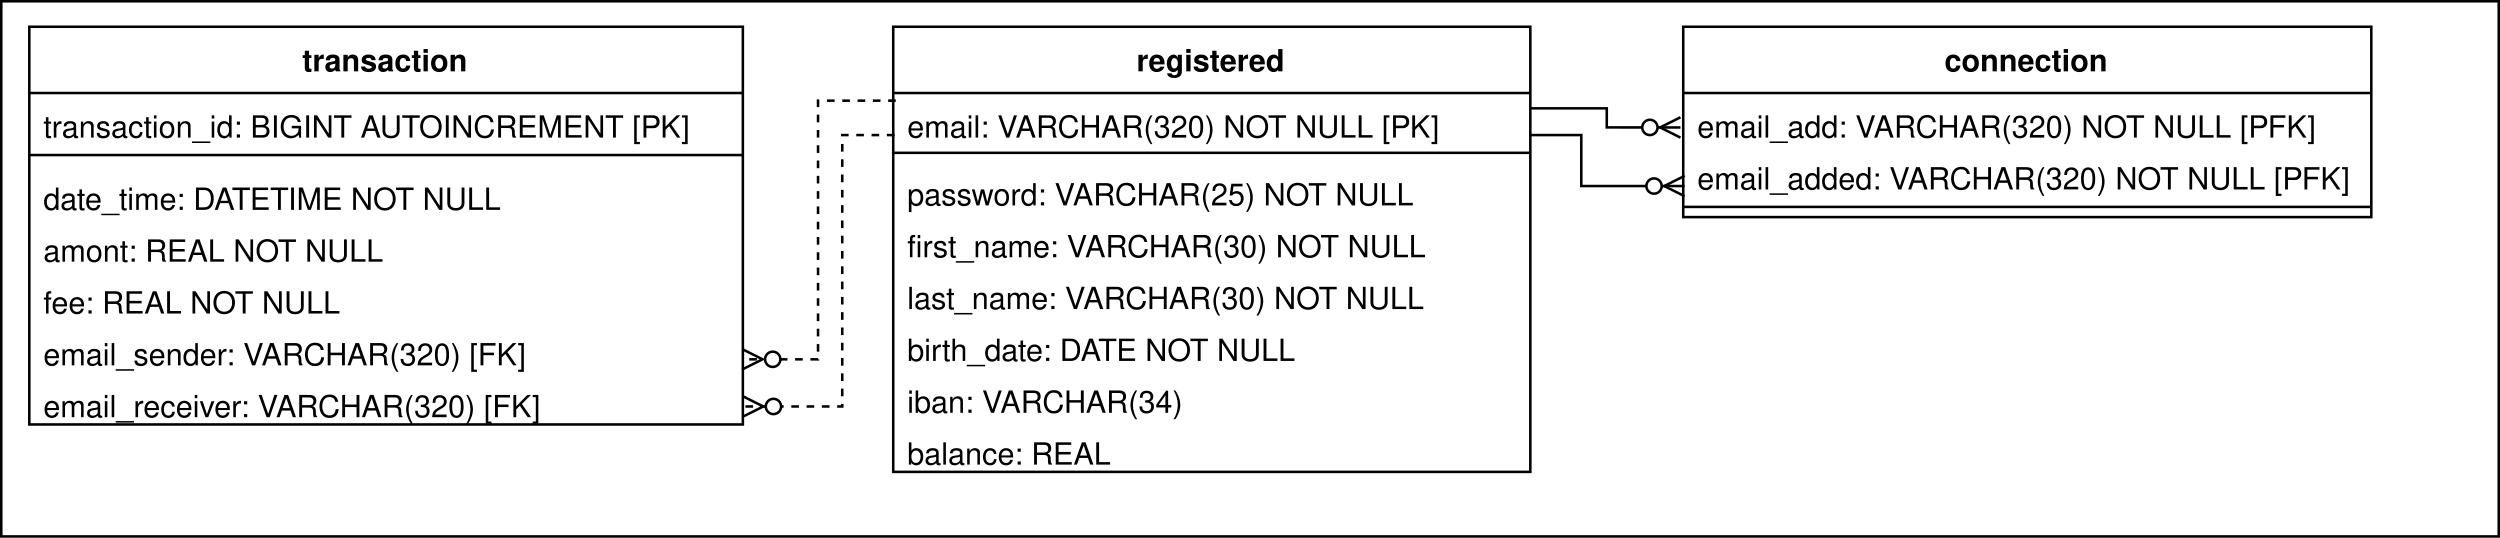
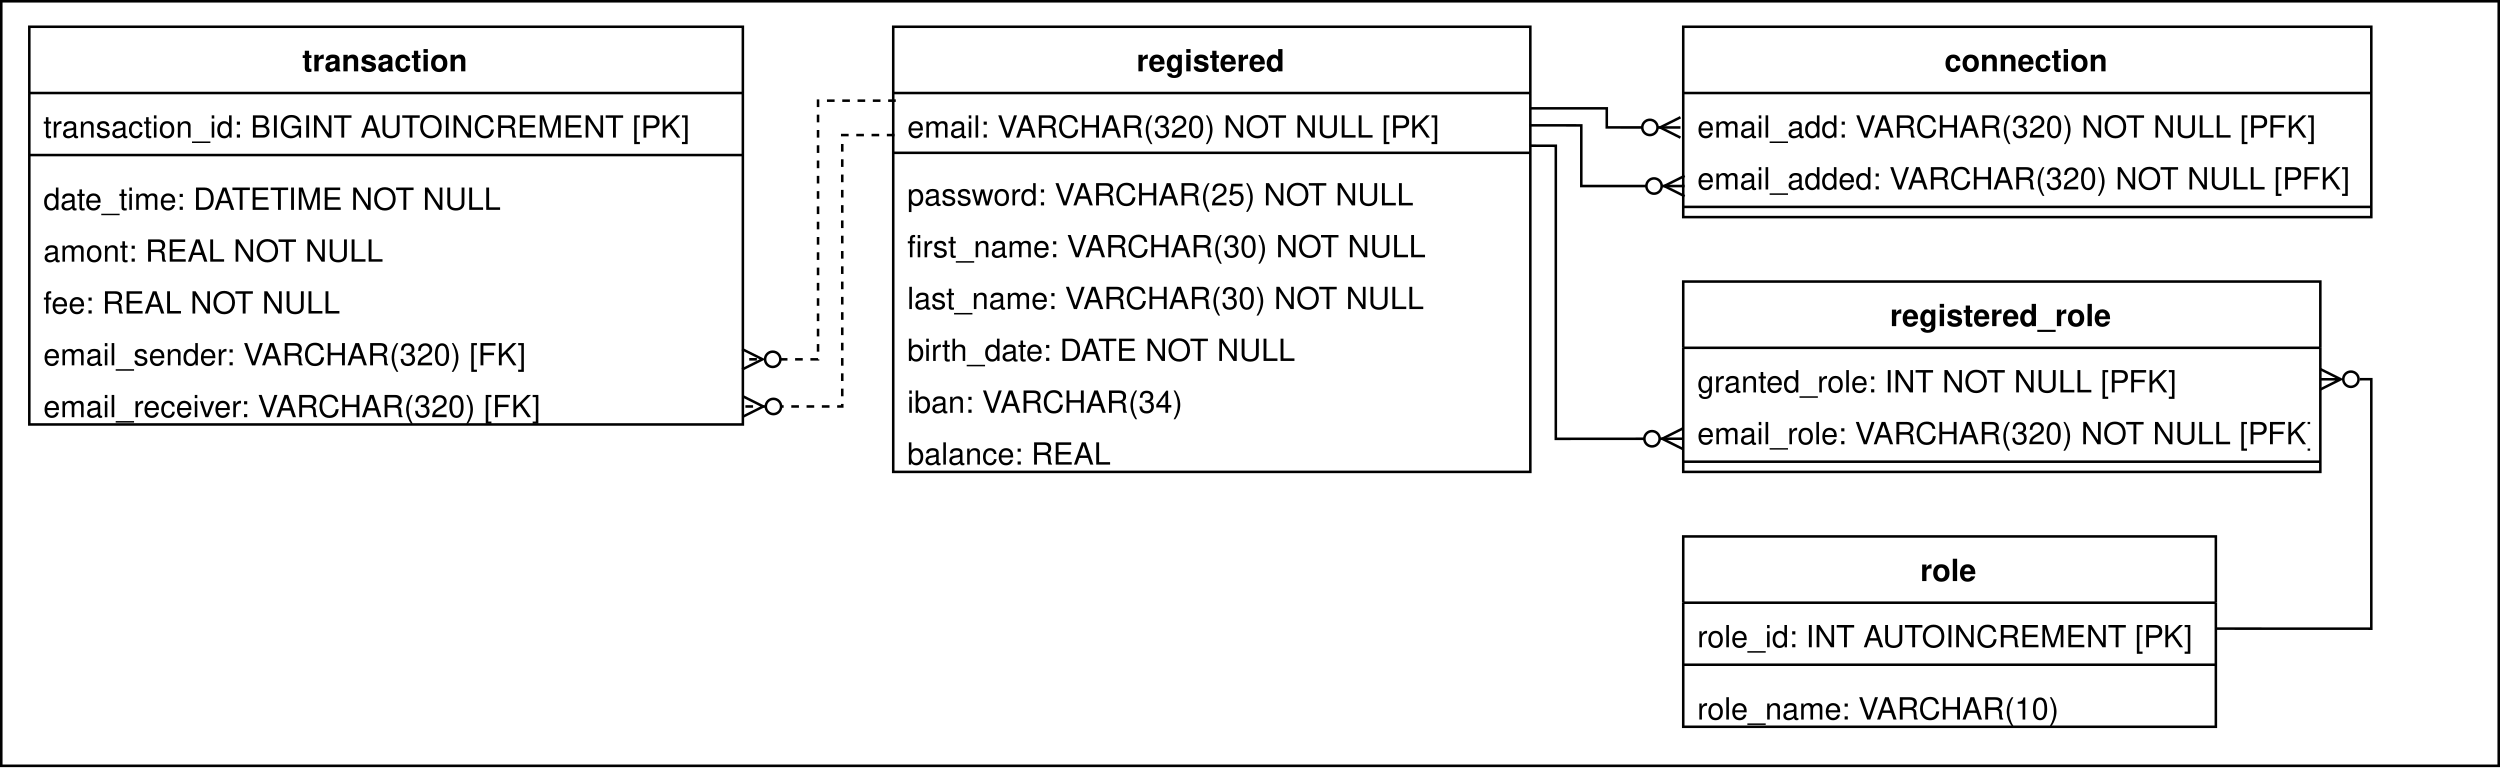
- <svg xmlns="http://www.w3.org/2000/svg" version="1.1" width="981px" height="211px" viewBox="-0.5 -0.5 981 211" content="&lt;mxfile host=&quot;Electron&quot; modified=&quot;2022-10-31T19:34:22.736Z&quot; agent=&quot;5.0 (Windows NT 10.0; Win64; x64) AppleWebKit/537.36 (KHTML, like Gecko) draw.io/20.3.0 Chrome/104.0.511.114 Electron/20.1.3 Safari/537.36&quot; etag=&quot;kEcNQLqYIQNEuWlRHJJG&quot; version=&quot;20.3.0&quot; type=&quot;device&quot; pages=&quot;3&quot;&gt;&lt;diagram id=&quot;xxMG99taoB5J-sArsZjC&quot; name=&quot;User stories&quot;&gt;7Vtbc9soGP01ntl9SEZCSLYe46RpZ3a7vaSddPcNS1hmg0CLcB331xd0RRenru3IdrZOZgwfF8HhfBdAHjnX8eNrgZLFWx5iOgJW+DhybkYA2PYEqC8tWeeSiQNzQSRIWFSqBXfkGy6EViFdkhCnjYqScypJ0hQGnDEcyIYMCcFXzWpzTptPTVCEO4K7ANGu9J6EclHMAoxr+RtMokX5ZNvz85IYlZWLmaQLFPKVIXJejZxrwbnMU/HjNaYavBKXvN3thtJqYAIzuU2D2/jN+tMfdy58NXkH5H3y8XN4f1H08hXRZTHhEfCo6m86U4lIJ9Q3ihOVyMQJWsfr2TJU61nKy1o0/741WmbzlusSTAVBopPLmN4KFKvkdLUgEt8lKNDyleKQki1kTFXO1sUF5raanCookXZ0bk4oveaUi6xzZ+7qPyVPpeAP2Cjxso9uwZk05PmnGqgJZYkLFhI/GqIC2teYx1gKhYFVlvrFMpc8d/PsqiYNdIsqC4Mw3rioiAqiRlXX9VqqRLGcP7G0oLO0AkcklVh01kX1pvRpi+U4AFAANoGyS/0wkLJhD1Jj65mAcjpAoTCsTQrh7KQAq0zj0QCDHcCUVThdwBzr2IC5HcBixLTjOV3M/GNj5nUwC3HCUyK1Fxc8Vl8zxB5OCjU4OTZq443+PE0QayDl/bfUocc0yB3ilSoU0ew3NTL1r55uGanfR5n/zQIoJi/mKCZ0nbepwoCiuwWmX7EkAWoXNLtIs0hPd2CD5LFVlo9RFzIuYkSbxasCSF0O81FmhRRL5dwu1EQDwqLe9mpd5QWiJGJ5caDWXvtDs5iwMGOELreMoWWFUiCWzlWnZfcMVxVWXITNp5vNZyh4iARfsvCihbiiTYU0gH6ddg3cQ5ImFBWYE0aJ8eA55UiaA/IqyPNAbEXkIhRolQXPleJUAVtOjQ0x2zH1yR0fW5/8jj5RHmUrcFSgoH9q5tru7iSWaU+oaWwBrgKp1WCqp63sBf0TzTB9r0289obOzYxLqex8XeEqV9wbyQ+PqNcGFFx2I3inL4B/NkS7UQPDWoXPGVcbHBvVblzR1WQWXumjA5XL7GkDE/xI5BeVti7dIvd3I3ejJ26VmbWReY8FUZPAopBtRDflSxHgLaghkYiw/PEeEIeNQ47uYglMkSRfm2cefdgXTd9zwmS9yJPWIrvwsrWrzadUNDMPKVo9dXaH3a7ySXe6ythQTWmP3WB3O/iTBGFqAF/KddcZgyA6WzMky5kUyYkFXa9JLQiHJJe9JbmcYcjVtszQOgy1gGsNS6y9Lc/+xJr450AseBSr5bR9zq7EcpzBbVY3TN3VqXVszxicIkXcYShiO82lhfaBOALB0ByB4PjmpzI3J80tbyButSnhHIhbrj04t7pbleFjpia13MkpUmt8JGq1Q51dqeVZz0gtPEHES8nHh/Thn9Vfy+k779+g/4LSuI9s5ggL6DLEnavJRq5FTIOG7Q1xtVOmegs9rU7wyjvEgsgGtXmCWS65JXqiGbFClC5wWDwjv50s75IPQX67yfwneb87x7fdcvpbUtw8qSojrz1p7zgbTsV+lvYbj9cGIn2fq35ppN+BvLWiXDrWuKksFnR+pC46dzibD3/pw2D60Hck89L0oea222D2STkB5wxI39rWA7jjUaTbPopsnw88M+m7b1m8PNLv5wSAB5tOwAf+sE7AOz996Nkdbq0RoLWtGFgj+naZL00jDDfQ8AP2LsQe1jmMz08Zevazu7qH4bfGffcJL00d9nMQY8drOYjxTnq0USfOiuv+rkwfw1ZH2zJdLX32YmhZLdEV0j11Aabsw4dP0Rx/lrco+ua9nbydPvEe+6/33kb/2/feAs7mJFoK3SQRfE7oObz15pUGYIiXuXq1qe/86SDH+T880nwqium5vz76BdJTxui5T/nLX46Ugf3O90cAXPp+k4ITcGmBA0UzKlv/yimvXv9WzHn1HQ==&lt;/diagram&gt;&lt;diagram id=&quot;re6haFcvQXEnMgCoF_5F&quot; name=&quot;Model classes&quot;&gt;7Zxrc9o6E4B/TWbadwaPdbX9MRCSNk3bnKS59UtHYAFODCa2CZBffyRbBl8EoQkkzHnNl8RrWbK1z+5KK9kHqDWcnYRsPPgeuNw/gKY7O0BHBxACYEPxR0rmqcRGOBX0Q89VhZaCS++ZK6GppBPP5VGhYBwEfuyNi8JuMBrxblyQsTAMpsVivcAvtjpmfV4RXHaZX5XeeG48UE8BraX8C/f6g6xlQJ30zJBlhdWTRAPmBtOcCLUPUCsMgjj9bzhrcV92XtYv6XXHK84ubizko3iTC/wr564FWsdWPDevzTm77befG6qWJ+ZP1AOrm43nWQ+I+x7Lf2XX8fAANXvBKL5U54E4jsas6436v4KxFJhCErNO1lnAVIJFL0EnFZwHkRd7wUiIfN4TZ5qDeOirOnue77cCPwiTe0C9HqfdrmwrDoMHnjvjWk4naSIMYqaqk4fV3skelYcxn+VEqrdOeDDkcTgXRdTZTHHzIpHTJQaWo2SDHAI4u44p9PqLmpfaEf8oBemVdXfoRfzxxp7d3JFZ24I3111Xqyzqy57rFFRGHycSqmY37aZDcTLsdz4Rcb1o2Fz+/Zx0VFZc/NeXf8dsPpx3Jq4w2az6MDuXScT9d5ayEjGif0vqZL7Xl5rpCm0kDEkteMLKDtWJoee68vJmyCPvmXWSqqQex4E3ipOOJM0DciTrmsSCnOcFfSuJWMVQP2SuJ24kOzcKRrLlvs+i6D3pkaZRoQdtAZ4Tdz6ZNQ9vrccfaPbN/n1GB90PsXTz7y3dJdx2sU6vNuwgSrejHFxUDnIMG1WtG+v0Y5kGsHakI7jSwEXPj7Q2LlXUSM1B2jmA45nWqIdpZF5Yb1rhegMuqkCZSV5fSpTXpiQmNU6INQSttPuKh9iClkFJyxuaIN6CCYb3vR8XVycODgfnDQrd+TGZaU1QPKd5wfteJJ6au1WTnHpDn6UdX+rKF31qLM202R14vnvG5sFEPl4Us+5DdtQcBKH3LKplmfrE6XChP1oocSmvVO4xcdL8PNMNKIm+s1mh4BmLYiUQIcln48jrLB5jyMK+N2oGcRwMVaGNXYKZ/LbkEkoO26nSAm2dQwDAsACCBNrANhFBO4Kn6hsa4pAPmeenpn8Zh8I3v9WWM6qUo9YzpeLAWVLmCC8lF6pfpCgQ1/b8ZMQ7EFbOR9kgbWV0b4rubZkGkXFejFBIEyyPk9A/DkIRtUfiWZiXKJoLsqY8irUIrLXBl7lQHAgz2IgDaBoII4oc6ABMCbLgjkBAWhDGYvAyDUK3ZmGHLGBa0vGeoYG1aPS8MIp/sCGv2dghG5Qa1LagZRMbOsi08J6xQbRsiDlPjcau0bAtw0SmAyzbwsihAO4ZGlSLRscL48ERixUb9+yJGdGjbySiGpHtIgJMy0AWJsQClNgUYGfPGLG0jHgdMYusXccOuYCWmF3YwKGYWAhSm+wZF7bedzAxae0qz+EGE9nnNRpbRgPbhkmBjYiFbcuBcN/CilNBo8KA7yW6TRlYJBJfBcAik1RIUjZAhQpUpQJpCPBZh/u5zGWYltUkpD9E+dQ2sEmwRUxsQmIRezPlUwMSh9gAQRMT016sxr1F+e3w4dr6Z3p1e3uITi++WSetrzcav1DOdX0qBo7W3x3KaTlKUtDpmXRUUij2uXY526bOwgalxCQUUdMybbxhbgQRA20hL6YFTedlJGj8ccL86NPnlIhOEPhcZrxrIrabHTMdw3FyRHxgSkSLRzVbluLBXLeVbhkQ7l25oqVvUtQ8BV41JV8j80ZkkNA9sqlDKBEeBdkfmCnRIlPNoqXIhHwoVFBT8zHUENOgNkQIOykEewZNNYey8DOXfORy91fIRhHLg5OT1OTskBwLGGKI7FhYjEOAGPbuW4iqplYW6FzwLveeang+Dh4HGIg6FCACKaGOs29p/WyPQ4WeHCAVKupdBe+1q4C+vKmAaPABBBsIAgwskzoQI/B2eob39+eXV8+/Ow/tx3P/qBM7jesVWd14ic5XtaDsB3Vy90XnYm5Mx5q9BToc3s+bQC0QLov5Ly9bJVysBEmRsO3huCZj22RssNPgY0HR70Jhw0B2RJ313x0ZG+wzeC8yfp2emw/zqD/6cvpzFp00Lr78AzSbHJM9KLxeDNopFhvsMfhYh1Hdf1KBoF4Neq32N9k+oFP/LpaDSKs3QITOvOn5tNs9Bb//XKGVW581E9vloKKVRpRJMaTUyzrbxwcggyIMkI1tigD8yOEG/R42D9Fz74/57Y5dN8++3wTDlfiI4QaPxVzwU50D2SUeCBmOlftV35V5Nzzg/f2J2R6fmTB0xlf+3c/b6FiDR8RHK0HIva7yt0y8/P7adODF/FKwINuchmyc6HwiM8AHW3u3DJXeVbCqu4KoNqvw9v4/BA02/N76jY+ff/45Yr+/oPtA0//Z67j/WRVYZimzg4zNlLCNt0PDH5MxnYRfQTtqTL5dOafN65+bvOAnjOJQvhO97NWcIopdtGEeUNR47Mn7XI6Smqz70E8qK2lwdaJNtBHOb9V9JAd3skbDhCgTHGXJv/Ronj8656EYNCS3mQrdPs9ymsJfDoJ+MGJ+eylt8pkX3yZNOI6jjtMmgYnV8bJFeTDPHZTbW4lTFEzCLl/ni9NyMQv7fIO8tXywtXCG3Gex98QLd6EjTV16LqNPLltJTAMrtcgfKCAOABSjBCf3K9afPq2qcgmzthVnZSsOFjqx07ktoTYttpH2VKUNQTWb54qpqLryQa1SXhao+dKqWy6Xd0jJXNMbWBrvQievt+dqKu5/FYMuvy2teeV67TBmvcHm34he8dK0ZsyxxjepqKBu+GDhCzd3u1lNrwVd6a+BS6Ew6PUiHpeUuhU1VhNltRq3pka4Ay1qF0r2PrguQmhDhE0TluIowC/E0RdicyXCroyfJoLvGT/N/QqgqPTK+eL98r+NkdgpVoTL34VYEQi3xfvHB58qFOsMc49cUklRu/NJuq2NL3wtQk6/Gko5ybKu1E/lWxGmYYBNPxWxAQRZrrRMQUetzu8ZCH/LwZsW4HV7DfcqrmwwadNGHPq6mVsurtjFeRmqw0puuvLasPJSRTsOK9VFoD0NK3jPwkrpgt0FFd0+1v/foLI1DLZDwU4weIjbp49x5/n28KnlnZ+0260O1cx3wnQrakVX/5mMbjmpDjSfbNtVVl276FUdgyfKTvZSyLsSN1VYAStrJvuc2yiIuQzPnbTHzjqZonTdmtej2rFJVrraXXy0C5ZmPgjL7ytVNAGgRhV0C7l1rSp0Q+0Xh2kuiwYJoGDdmC0b8oDCcAfRHU2j163O54c764h8cbiT05NuXTCTvXVUVCIFvnqyXfocICDbGhWJw+UHXtPiy8/kova/&lt;/diagram&gt;&lt;diagram id=&quot;tizZ1RLNNSfinGFamN3x&quot; name=&quot;MLD&quot;&gt;7ZttU+I6FIB/DTN3P9hp3trmIyAqu+B6UXfv7hcmQizR0nDbIMKvvyltgb6IrKJwZ+o4Y3OapMk5z8nLSayh5vj5PGCTUVcOuVeD5vC5hk5rEALgQP0nksxjiYNwLHADMUwyrQXXYsEToZlIp2LIw0xGJaWnxCQrHEjf5wOVkbEgkLNstnvpZb86YS4vCK4HzCtKf4qhGiW9gPZafsGFO0q/DCwavxmzNHPSk3DEhnK2IUKtGmoGUqr4afzc5F6kvFQvcbmzF96uGhZwX+1SQD79Ovndmn1TM4jPwLjTu/N+niTWeWLeNOlw0lg1TzUQyKk/5FElZg01ZiOh+PWEDaK3M21zLRupsadTQD8WG5W084kHij9viJJGnnM55iqY6yyztX6pkyhttKHbFRMssam7Krvutn5Iel6uBX77dPkATNSqny0e6e0d75x/PwEFLaiA+SEbKCH9gkLCmRh7zNepxr301XXyJuo+84Tr6+eB7j4PtCDqttA01ZMXSkYKG4yEN+ywuZxGXQsVGzymqcZIBmKhq2WpSvXrQCWOAa1MjuuoZGKYgIc6z1WqeZATddlzJmOHhSoRDKTnsUko7lbdGLPAFX5DKiXHSab3GHY1GMQl5lkP3zA7LDM7IJZhWsBBxMaOTWGK6HsoGHuP7tf218FTfcrcQTB9ZM3Rdgr6UdG6ft1on7cvb/RD/fbme/uy2Wt1W8t0jTSuvtXIaYEXrR61tGMgH3lTelKDcerLGCDheTlRypDH79WLBIXaA4XvdpZ5TvFa0ksUF4mkLnvvLceckRgOuR9ZXyqmWGzqyK4TKXy11CRp6F+t/6ZpkGU3mjoN1mn9G2UPVFP6ui9MLEHgmqMZj1gqQWSrs73OTQKKhn4nUKBpIIwsRCEF2CLI3gMopT1Arw+anljaMrZ5OnGANxl8rE3n8bWFbyIATk9AgQJUpACVWNxjd9y7kqFYDm7oNIjz5kg4lLGxlTPibrZ33m/qC9potLrXtwtyPpssLs1gPgtLxoQhU7yvxJjHw8Fp/aZ10+629OPl92gYuLztdGpNWKubBSiqgeB9bBD8JjY+Ylxo9lwfi+m/7f7JXau7mHR/PdyUwMLGMlJBBEqvVe9kIXkBj8rsObPb2LAcG9oOcSBFpo0PZ3b6E/fJgoj22bMzMOttH7pOidnvOa+M/j6jU2KYyKTAdmyMqAXg4Yx+Mfm7zu2F1fHx9Hzc6v7o/y7bMvAxE14/5HqzFMTW/1HvNS/qvb8QNL/EC8SzaoH4AawAQAxkY0JsYBHHApgeGSzFXXYMS8AHXDxVuHwyLogYNnAAtTCxEbQccmT7C1rAJYluVdGI2t6iEZaVmHhLOMIuoeCF1ch7ILDDS3z70OmLBwq6/aGquxNQssmMxww2HJYOF5trjGUsoho8dhg86M7YbAlGlGHyEYNFKSf4ZU54RcoBSdkhkvFZ4JTPm8UlbIGBKoz1RuNb1qt71jLj7yGMheE35PYe5pf/Bhdffwzc74PfoGS3EnBXhHpVoMeIakWxnxUFIqZhbvygV9cXpOy4I1pgWMQkFrJM23Sw9UFMvLAp2W3KqGaMDCtbne5da4syRD5iiijtQXEjUs0Q+zL2DsuDMttbBiSUOEA7Jiams7pOsXfbF/cfExaGMxnkFpWQfImPO14PclYDwxtZIdCwTKT93gKAAuvoxoniHuReBKHq+yw9JlvNJ4XppEJlr6jY0KDYcgilJkIOsEoWngdFhRRQ8VhFyiFIociA1MSUAoodvOP082mcWAVO7kSgRv3o+H198l4R8pGEAIAMC2GAHOxYCMBd1yifBoldgETcMT83juAvFRj7BgMhg9obP+jIwHCKowfzmD/IHMtXUOwXiuh6DgQY2KZFIUbgcEyok+ni2f85YY1G6LevXDgf13e5tbcMd8WRKABrmYvN3B/Wo+vkOtnqLXggb2SX+fP4zZnw0nzZ29JZmGoQxZGhZSndp3+08CQKGuFU8isqaFjWSnCahrXi1HwzdcUDoXUTBeJi4bNQ/6Tt1c9xZZCSJL2uK0rMNxKFmoYuT+N+GqWRdKXPvNZa+nK8LJTTYMC3gJWoXbHA5emZ2pYDsKgpW/HbAAyYZQG1VBhwjynxxDPNLcMs+cZV5HPr8J6FsgeG6b3+tIa440mhNavFekiuHttwcjG+WDeFqpbYr3r+dk8obteOwhMiR4BZR7Dpq46QMG8alDoZ7h0A/pz7Urc6AmfAx+YMMAcx3Y8zoJxTveAJGkA238iWTI87N5eg7a3KZbcz2fVD/P29OmVxY3xQp1y5VTI5rdwK6K3in7rVkIWj5UdB1t8ppTl/x+hNE9/neui2C4FH46HalpnTKJglevmSmKZjEkAgtd/mvpDmLtHs6L/7cppilOCQTlOOOcgirpe4O09pyXz4v5/Stl2KPB6HyU1F+I3rO0ip4Tj5JZ5JbIQtvUmyHWDC3KHNnmY5hP5olstnB4S+Z5rTyfU/s8bZ1/8SjFr/AQ==&lt;/diagram&gt;&lt;/mxfile&gt;" style="background-color: rgb(255, 255, 255);">
+ <svg xmlns="http://www.w3.org/2000/svg" version="1.1" width="981px" height="301px" viewBox="-0.5 -0.5 981 301" content="&lt;mxfile host=&quot;Electron&quot; modified=&quot;2022-11-22T22:47:42.737Z&quot; agent=&quot;5.0 (Windows NT 10.0; Win64; x64) AppleWebKit/537.36 (KHTML, like Gecko) draw.io/20.3.0 Chrome/104.0.511.114 Electron/20.1.3 Safari/537.36&quot; etag=&quot;SiiQJsFy__PDgCAouqLd&quot; version=&quot;20.3.0&quot; type=&quot;device&quot; pages=&quot;3&quot;&gt;&lt;diagram id=&quot;xxMG99taoB5J-sArsZjC&quot; name=&quot;User stories&quot;&gt;7Vtbc9soGP01ntl9SEZCF1uPcdK0M7vdXtJOuvuGJSyzQaBFuI776wu6giSnru3IdrZOZgwfF8HhfBdAHjnXyeNrDtPFWxYhMgJW9DhybkYA2PYEyC8lWReSiWMXgpjjqKzUCO7wN1QKrVK6xBHKjIqCMSJwagpDRikKhSGDnLOVWW3OiPnUFMaoI7gLIelK73EkFuUswLiRv0E4XlRPtv2gKElgVbmcSbaAEVtpIufVyLnmjIkilTxeI6LAq3Ap2t1uKK0HxhEV2zS4Td6sP/1x57mvJu+AuE8/fo7uL8pevkKyLCc8Aj6R/U1nMhGrhPyGSSoTuTiF62Q9W0ZyPSt5VYsU37day3zeYl2BKSFIVXKZkFsOE5mcrhZYoLsUhkq+khySsoVIiMzZqrjE3JaTkwUV0o7KzTEh14wwnnfuzD31J+WZ4OwBaSV+/lEtGBWavPjUA9WhrHBBXKBHTVRC+xqxBAkuMbCq0qBc5ornXpFdNaRxvbLKQiOMPy4rwpKocd11s5YyUS7nTywt6CwtRzHOBOKddZG9SX3aYjkOABRwTaDsSj80pGy3B6mx9UxAOR2gYBQ1JgUzelKA1abxaIC5HcCkVThdwBzr2IB5HcASSJXjOV3MgmNj5ncwi1DKMiyUF+cskV8zSB9OCjV3cmzUxhv9eZZCaiDl/7dUocc0LBzilSzk8ew3OTL5L59uaanfR7n/zQMoKi7mMMFkXbSpw4CyuwUiX5HAIWwXmF1keaSnOrBB+tgqK8aoCinjCSRm8aoEUpW7xSjzQoKEdG4XcqIhpnFve7mu4gISHNOiOJRrr/yhXoxplDNClVva0PJCwSHN5rLTqnuK6gorxiPz6XrzGQwfYs6WNLpoIS5pUyMN3KBJexruEc5SAkvMMSVYe/CcMCj0Afk15EUgtsJiEXG4yoPnWnHqgK2gxoaY7Zj65I2PrU9BR58Ii/MVOCpQbnBq5tru7iSWWU+oqW0BrkKh1GCqpi3tBfkTzhB5r0y88obOzYwJIe18U+GqUNwbwQ6PqN8GFFx2I3inL4B/NkS7UQNFSoXPGVcbHBvVblzR1WQaXamjA5nL7amBCXrE4otMW5demfvbyN2oiVtVZq1l3iOO5SQQL2Ub0c3YkodoC2oIyGMkfrwHRJFxyNFdLI4IFPireebRh33Z9D3DVDSLPGktsudetna1xZTKZvohRaunzu6w21Ux6U5XORvqKe2xG+xuB3+SIFQO4Eu17iqjEURlG4bkOZ0iBbFczzep5bpDksveklzOMORqW2bXOgy1gGcNS6y9Lc/+xJoE50As9yhWy2n7nF2J5TiD26xumLqrU+vYnjE4RYp4w1DEdsylde0DccQFQ3PEBcc3P7W5OWlu+QNxq00J50Dc8uzBudXdqgwfM5nU8ianSK3xkajVDnV2pZZvPSO10ARiP8MfH7KHf1Z/Lafv/H/D/gtK7T7SzGEakmWEOleTRq5FTI2G7Q1xvVMmags9rU/wqjvEksgatVmKaCG5xWqiObEimC1QVD6juJ2s7pIPQX7bZP6TvN+d49tuOYMtKa6fVFWR1560d5wNp2I/S/uNx2sDkb7PVb800u9A3kZRLh1rbCqL5To/UheVO5zNd3/pw2D60Hck89L0oeG2ZzD7pJyAcwakb23rgbvjUaTXPopsnw88M+m7b1m8PNLv5wSA75pOIADBsE7APz996Nkdbq0RoLWtGFgj+naZL00jNDdg+AF7F2IP6xzG56cMPfvZXd3D8FvjvvuEl6YO+zmIseO3HMR4Jz3aqBNnxfVgV6aP3VZH2zJdLn3+YmhVLVUVsj11wc3ohw+f4jn6LG5h/M1/O3k7feI99l/vvY3+t++9hYzOcbzkqknK2RyTc3jrza8MwBAvc/VqU9/500GO8394pPlUFNNzf330C6SnjNFzn/JXvxypAvud748AuAwCk4ITcGmBA0UzMtv8yqmo3vxWzHn1HQ==&lt;/diagram&gt;&lt;diagram id=&quot;re6haFcvQXEnMgCoF_5F&quot; name=&quot;Model classes&quot;&gt;7V1tc6I6FP41ndm9MzIJIQE+Vmu72+3udtvt65edKFFpUVzAqv31N4GgvESlVatzr36pHDAJ53nOS04CPUKN/uQsoMPed99h3pEOnMkROjnSdQgtnf8RkmkisRBMBN3AdeRFc8G1+8qkEEjpyHVYmLsw8n0vcod5YdsfDFg7ysloEPjj/GUd38v3OqRdVhJct6lXlt65TtSTd6Gbc/kX5nZ7ac+Q2MmZPk0vlncS9qjjjzMi1DxCjcD3o+Rbf9JgnlBeqpfkd6cLzs4GFrBBVOUH3o390ICNUzOaglswpffd5mtNtvJCvZG8YTnYaJpqgI97KL4K1bHgCNU7/iC6luchPw6HtO0Our/9oRAALoloK1UWBFIw05JuJ4JLP3Qj1x9wkcc6/Ey9F/U92WbH9byG7/lBPAbU6TDSbou+osB/Zpkzjmm34i4CP6KyOXFY1k56qyyI2CQjkto6Y36fRcGUXyLPpsBN84wcz2lg2lLWy1DASC+kknrdWctzdPgXCZAarIdjN2R/76zJ3QOeNE397rbtKMEintBcKwcZ+TsSpKq3EzUd85NBt/UJ89/zjsH87+dYUenl/FtX/B3SaX/aGjncZNPmg/RcKuHjb81lBcZw/RbgpJ7bFci0ORoxhwQKLreyY3mi7zqO+Hk9YKH7SltxUwLHoe8OoliRuH6ET0Rbo4gz53XGvoWMWMShbkAdlw8kPTfwB6LnrkfD8CPZI0yjxB60AfKcOdPRpH58b/79gSbfrMcL0mvvxNLB2y3dwcxyDBWult5ChGwGHAPnwDEUpm2owDG3hY6+0LS5zgdK6xbg1BJDEBYO9eFEac79JCbP7DZpcLnp5pUvDSSLlBRlcRRcScxSNxTcWWjxJd+wAXxh3vhQReMzNgBv8NT5cXVzZhtB77JGdGd6iidK4+P3Ca5Y1w35XTOnbIxjt+/RRPEFVa70ppEw0Hq753rOBZ36I3F7YUTbz+lRvecH7itvlqbw8dPBDD+Su+Ja/FI6xtg9s8sUG1gQfaeT3IUXNIykgAcjjw5DtzW7jT4Nuu6g7keR35cXVXYGIP5syBkUXLVdZotuKdii20QzdWLZnEw2BsDcEnnKvqHGD1mful5i+tdRwL3yuracskq6aDWnZAS4iK85MeaSK6kXIfL5bztenOv2uJWzQZqeLYzrda7eBtCwiPA8N8F1OD+Og/7QD3i8HvB7oW4MNOPMGrMwUlJgqQ2u5oXkATeDajwAGjIQQbZuQ4NgZOpbIgJSEmHI05axHzgHLmyRCwYpYLxn1DCU1Oi4QRj9oH124MYWuUGIRixTNy1s6TYCprFn3MBKbvDZzoEa26aGZWoAARualmkgm0B9z6hBlNRouUHUO6GR5MaFzzGMDw/02Cw9IDA1ZBoYm5Bgi0DD3jN+mEp+uC0+gzy4jS3yQjc1E1rQJgY2EZ9i4D3jhaX2G5RPWNvSazj+SOj8QI0NU8OwNECghbBpWKat6/sWUuwSNUoc8NwY24QDs/LhuwgwqyLlSpM1WGIFKrMCKRjg0RbzMvXKILlWUYbeCfjE0gyADRMDA+jYxFY18ImmYxtbEOnAwMCykLE++M3g+db8Nb65vz9G51ffzLPG1zsl+KLOxf6OqBd++py4hpbve0wUIQ++YbP0MA2NEAwwQQSYwDJ2WMBQ0qNcwEjoQR2nkazfcqv7lJBkXhqVrHnx3XKV9ECZNSljYw0Ai9iYYM4fZKE9o0y5sJFQJmB9DsGBNbupjEKsIawjZNgJCfaMNOVp7czPXLOBw5zfAR2ENEucjOTAnC0yB2GNOxvbNPg3yLORfQtR5RnvjDpXrM3clwN5dkceTDQgymjc9xBMbHuH0+Jb6/Ll8fh1+A092HcmdIwz1164zCvIw1PeNEbxr5+PxOaIA1PUDKhKnsVMMYnGcxkd6xa0AMI7zGrUowcLmJLxJCVSHHYEfNSOALx6Q4CpoA/EhoZ0aEATEFs30p2u67Cn//R0eX3z+th6bv699E5akV27XVCVjebU+SoXgz3/UJxd6UhAZXYs2RegosPHeRNdSQiHRuy3m67wzVZxYtGBFBsmRYUNArvliHrzCO37QhGHgv32mFFhe8BHMeP3+SV4nobdwZfzn5PwrHb15RdUJK3x1hF2WMfZKi0qbA3YrcMobxspkeCwkPNe9Kus/Kvg38ZKDm50egiTiTu+HLfb5/Dxzw1aOJUtFz8KiUUjiSqjfFj5fHAgG6cQRBpBBkSWYREE9V2mHOR7UD9Gr50/4NsDva1ffL/z+wspxFMOFvGp4KdDrWyb9EBIs83MR1ED+Sh66E9PZ6A5vAB6YA9vvIef9+Gpgh4hGywkQuZJk7dyYvVDZ+OeG7FrzgXR5zigwxjzkVgpONrYA2Go8JiBWa5eEmVRYX39H8Ma7X9vPBqnrz//nNDHL+jJV+g/fYb2PwuBCQqFHaRVAyGFbq0s68doSEbBV9gMa6NvN/Z5/fZnlafyuFEciweZ51rNAJFXUcUyIG/x1BXjnGdKddp+7saNFRBcXGfjfQTTezmO+OBBtKgBHaWCk7T2lxxNs0eXLOD5QjzMROh0WVrS5P6y53f9AfWac2mdTdzoPu7Ctm15nHQJgSGP5z2Kg2nmoNjfQjqF/ihos2W+OLkuokGXVVjfEDe2lJwB82jkvrDcKFRMkz+9FNFnTmqCgWZIWMQH5igOoc6zBDvzybef3K1sck5mZS/2wl5sg2NiJfNbTCyS7yPRVKkPzmo6zVwmo+rCGzUJKN7a0iEXr5fLRXNzTQYwN94ZJu+353Il7p+SQRcfcVY8J700jVlusNnHmBc86azIOZb4JhkV5ICPZr6wuttNW3ov0SV+NaMQCv1OJ2RRAdSNwFgulh1g3BiM+hZQVK6T7H1wnYXQGg+bQC/EUWisiKMrYnMpwmbip5WLn0D/0PgJ9iuAosLT4rNHw98aIw0735BRfJnDgkC4Kb7vPviUSbHMMPfIJRWA2p5PUm2BXfGiBzH9qklw4lVdgU/pNQ9A02DVtzxUIEFaLy2yoCUX5/eMCG/lwVrr76o9qXsVVypM2pQRh7xv5ibjCszPySA6xJTMXOW9MWVVQ1uOKeVVoD2NKcaexZTCD7YXUVSbnf+/EWVjNNgMC7ZCg+eoef43ar3eH7803MuzZrPRIorJTpDsVy5h9Z8p5xYr6lDxkrVtldSVK17lBDwGO95MIUbFB5Vb/ioik76AbeBHTMTmVqKxi1YKlEqtWRzlbk280NVu9GVbKcetstqhrtA72UAVXal3VVK9MiFzaNiL2QiXZWezSXMuucHLU5s0yeJZUCHDQu/KsCrlRcuW8bNp0TLmrkyLMhBjBcKpbN3sqTCR1t89IzcKHgJvLXuqOQMjdNHUm36F0QRNTsfol8IhiM3/ZbtX7+yON0mvtWVb9cq+XeziXuBSFJxeHI+tAicsS0Pl55+h6r2NprW+41Hiq95UGXCM0y3YKbH+v3sbVqC+2G7esgFbCbtOtgS7+m1bAvb4jUoHvDeLN9Z3jLdqirVXBR91CUavnKYAMFtrkIkKXrX4sCRRKWQRKzOXZaGzWkFn8/UbtKKUv4drAko1lp8Vgpq2mxJO5Tl5BYdBluYKby7hrOUdyi9D2lAB5p99q758HIJrVl9mPMhvUyEb2EDAD+f/syG5fP6fL1DzXw==&lt;/diagram&gt;&lt;diagram id=&quot;tizZ1RLNNSfinGFamN3x&quot; name=&quot;MLD&quot;&gt;7Vxtc6I6FP41ztz9UIYkJJCPam1r13Z7+7Ld3S9OqinSIngBa/XX3yBB5UWlFqszi9PZJYcQk5znOTk5OVJDzeH7ucdGgyu3z+0aVPvvNXRagxAAA4r/Qsk0khgIRALTs/qy0lJwZ824FKpSOrb63E9UDFzXDqxRUthzHYf3goSMeZ47SVZ7du3kt46YyTOCux6zs9JHqx8M5CigvpRfcMscxN8MCI3uDFlcWY7EH7C+O1kRoVYNNT3XDaKr4XuT2+HkxfMSPXe25u6iYx53giIPuG+/T/60Jt+DCdTOwLBz+2Q/nkjtvDF7LAcsOxtM4xnw3LHT52Ejag01JgMr4Hcj1gvvToTOhWwQDG1RAuIy2ynZzzfuBfx9RSQ7ec7dIQ+8qagyWc4vNeSkDVbmFqlSyKROzcWzy2GLCzny/FngD2/XL0BFrfrZ7JU+PPHO+Y8TkJmFwGOOz3qB5TqZCfEn1tBmjig1nl0nuJN3wuEz2zIdcd0Tw+eeEITDtgSa6vJG4IYT1htYdr/Dpu44HJofsN5rXGoMXM+aiWZZPKXithdIYkCSqHEXPikV43Ff1LmJZx6kRFfsPVGxw/xACnqubbORbz0thjFknmk5DTcI3KGs9BnFLoxB9MQ0yfAVtcM8tQNMFJUAA2FdM3QKY4h+BgVD+9W8bF/23upjZva88StrDjajoBs+Whe3G+3z9vW9uKg/3P9oXzdvW1etebmGGzffa/g0gxcxPcFcj577ypuu7QpgnDpuBCDLtlOiGEM2fw7WIsgXDLQcszOvc6otJbdy4kKRK559tuc2Z2D1+9wJte8GLGCRqkO9jlzLCeYziRviT8x/U1XwfBhNUQbLsvgLq3tB03XEWJg1BwIXOJrwEEs5ENlItu24kUARoC8EFKgqSEMEUUiBRjDSSwBK7gjQdqNpW3NdRjqPFw6wk8KHQnU2X2r4PgTA6QnIoABlUYByNG6zJ27fuL41N27o1IvqppBwKGVrJKXEYro3Pq/qC9potK7uHmb4fDKaXavedOLn2IQ+C3g3sIY8Mgen9fvWffuqJS6vf4Rm4Pqh06k1Ya2uZkBRGYLPYQNrO2FjH3aheWs6mjX+r909eWpdzUZXv1/uc8DChm44BSFQblv1ThIka+BRqT2ldl1TiKFD3cAGpEjVtcOpnT5qXTzDVvvs3eip9bYDTSNH7c+cV0r/nNIpVlSkUqAbuoYoAfBwSr8Y/Vvn+ox0HG18Pmxd/ez+ydsy8CGz7K7PxWbJi7T/s37bvKjf/oOg+i1yEM8qB3EPWAEAK0jXMNYBwQYBGj0ysGR32RFYPN7j1lsFly+GC8KKDgxAiYZ1BImBj2x/QTNwkdGtKhpRKy0aQYhU8YZwhJ6DgjXeyGdAoPvX2sNLp2u9UHDV7Qd1cwRyNpmRzWD9fq65WPUx5rGIyngUMB60MGw2BCPyYLIPY5GLE209TniFlAMipUAk46uAk79uZl3YDAaqMNaOyidk6541T/klhLE0+B2Zty/T6/+8i8ufPfNH7w/I2a143LR84RUIG1F5FOV4FAirirryQVv9C5x33BE6GASrmCCi6qqhkT1hYs2mpNiSUa0YCaxsJN2nfIs8iOxjicgdQXYjUq0QZSm7gHuQp3uiQEyxAQQxNawaBiph/5E7oOz+Y8R8f+J6KacS4m/Rccf2IGdlGHbECoYKUZHgPQGAAnJ0diK7B3m2PD/oOiw+JlusJ5nlpIJKqVDRoUI1YmBKVYQMQHIcz4NCBWegYrMKKYdACkUKpKpGKaCaoRVcfr4MJySDkyfLCwbd8Ph9efJeIWSfCAEAKQRpABmaQRCARX2ULwOJngGJ9cSclB3RvlXAKBsYCClUX/mgIwOGkbUezGZOL3EsX4GiXFCE6TkQaEBXCYVanOd9CEwEJ+PZu/M4Yo2G77RvTDgd1otk7c3DXVEkCsBaIrGZO/16mE4uiq3bGffce/eKOdPozpllx/WS2dJJMNXCFObwM39KjOmXEJ6EQSMtlvwOH1QIWQhO47BWVJqulm64Z4m5CQNxkfDdCn7F/RXXUWOQYllethUWpiuFTEt9k8dxPwGlgWu6DrNbS+n6eJnvjr0e3wAsOe0B80wen6ltOAALu7IRfisAA2peQC0WetxmgfXGE93Ng5n8jpuQc8vwHkHJA8M4rz9uIRq4fGiJ1Ww7ONWOrhipGF80N5mm5rBfjHx3JmS3a0fBhJAIMEkEnW4lgsS8qlBKE7gnEH0c97m0OgIyaMdGBpgCMS2HDChFqjVMEABk05Vqcnks3F2ZIbS2V6nq0r9Z0jD6/lJJmd0YH5SUC1rJxWlBKyC2ih+lVZ/5g/mXgiTfJWVX+K6hnRa+r2XopoTAo2Go0GXiNAomET2/iVXVUDHAkOq70RfSVBJNQf6WRZpslOCQpMmHOUhCXLi4hZc0uR4uuGcA8GHuHS1h4LERJrUUaTv6d5BSxTDSLp6KdaQRsUnSDaDC1KFNSascSnmoGG3saLo6wIlV8dPL3I/L3vXgsjW5n/779PvXAxuw18eNmQhdzxXYSxP4L05HyGy+cxj5gQRHqlCJy22b8j0kOeaiAWbQYHpM6FJCYR6siX5tWSWt5QRxtuBjPQGPMgUht7vr0mCX+KiyGw8BlB3TF74MNwViHH9J6kr5ui+Q3Jin+xKSG6Hd4j9fPDL4Ph60G7/OL077zTyXovIj9udH5GYyqvRLnIhc/WediFD/ixc2VG9r2N04rOfbhzyIPHTsYyXI7W71tob9KbuAF5Cn+32tBNlj37klyCYXAfVvTwooHwsF3s5wUDtQIJn5AAF2oKjq6nmtKAOyW5BvcZqcijjqeLfT5IIxwlQAr7Sg4frt4OFihJgaCiXLoLqW8IyARhVKDSKBbKBdD8XSkRsStks0Q35SzZZ1RgZS0UN9cydT1YEkblnRw3wLpJZFYmnFl+RVdyFvIjpP1I+fjK07JcDbGLuVnPP9xxqTNb+3Mu7diLwpordK5PVO++GIbBgbf6uFQ8JRgHQMVQANPeWwFCUyRVTBiZbDTRGl4l+EBGHQvk4CaDq0rxlbOpra48lfne1IZlFcvtcyqr58Oyhq/Q8=&lt;/diagram&gt;&lt;/mxfile&gt;" style="background-color: rgb(255, 255, 255);">
  <defs>
    <clipPath id="mx-clip-15-41-272-20-0">
      <rect x="15" y="41" width="272" height="20" />
    </clipPath>
    <clipPath id="mx-clip-15-69-272-20-0">
      <rect x="15" y="69" width="272" height="20" />
    </clipPath>
    <clipPath id="mx-clip-15-90-272-20-0">
      <rect x="15" y="90" width="272" height="20" />
    </clipPath>
    <clipPath id="mx-clip-15-110-272-20-0">
      <rect x="15" y="110" width="272" height="20" />
    </clipPath>
    <clipPath id="mx-clip-15-130-272-20-0">
      <rect x="15" y="130" width="272" height="20" />
    </clipPath>
    <clipPath id="mx-clip-15-151-272-20-0">
      <rect x="15" y="151" width="272" height="20" />
    </clipPath>
    <clipPath id="mx-clip-664-41-262-20-0">
      <rect x="664" y="41" width="262" height="20" />
    </clipPath>
    <clipPath id="mx-clip-664-61-262-20-0">
      <rect x="664" y="61" width="262" height="20" />
    </clipPath>
    <clipPath id="mx-clip-354-41-242-20-0">
      <rect x="354" y="41" width="242" height="20" />
    </clipPath>
    <clipPath id="mx-clip-354-68-242-20-0">
      <rect x="354" y="68" width="242" height="20" />
    </clipPath>
    <clipPath id="mx-clip-354-88-242-20-0">
      <rect x="354" y="88" width="242" height="20" />
    </clipPath>
    <clipPath id="mx-clip-354-108-242-20-0">
      <rect x="354" y="108" width="242" height="20" />
    </clipPath>
    <clipPath id="mx-clip-354-129-242-20-0">
      <rect x="354" y="129" width="242" height="20" />
    </clipPath>
    <clipPath id="mx-clip-354-149-242-20-0">
      <rect x="354" y="149" width="242" height="20" />
    </clipPath>
    <clipPath id="mx-clip-354-169-242-20-0">
      <rect x="354" y="169" width="242" height="20" />
    </clipPath>
+     <clipPath id="mx-clip-664-141-242-20-0">
+       <rect x="664" y="141" width="242" height="20" />
+     </clipPath>
+     <clipPath id="mx-clip-664-161-242-20-0">
+       <rect x="664" y="161" width="242" height="20" />
+     </clipPath>
+     <clipPath id="mx-clip-664-241-201-20-0">
+       <rect x="664" y="241" width="201" height="20" />
+     </clipPath>
+     <clipPath id="mx-clip-664-269-201-20-0">
+       <rect x="664" y="269" width="201" height="20" />
+     </clipPath>
  </defs>
  <g>
-     <rect x="0" y="0" width="980" height="210" fill="rgb(255, 255, 255)" stroke="rgb(0, 0, 0)" pointer-events="all" />
+     <rect x="0" y="0" width="980" height="300" fill="rgb(255, 255, 255)" stroke="rgb(0, 0, 0)" pointer-events="all" />
    <path d="M 11 36 L 11 10 L 291 10 L 291 36" fill="rgb(255, 255, 255)" stroke="rgb(0, 0, 0)" stroke-miterlimit="10" pointer-events="all" />
    <path d="M 11 36 L 11 166.06 L 291 166.06 L 291 36" fill="none" stroke="rgb(0, 0, 0)" stroke-miterlimit="10" pointer-events="none" />
    <path d="M 11 36 L 291 36" fill="none" stroke="rgb(0, 0, 0)" stroke-miterlimit="10" pointer-events="none" />
    <g fill="rgb(0, 0, 0)" font-family="Helvetica" font-weight="bold" pointer-events="none" text-anchor="middle" font-size="12px">
      <text x="150.5" y="27.5">transaction</text>
    </g>
    <g fill="rgb(0, 0, 0)" font-family="Helvetica" pointer-events="none" clip-path="url(#mx-clip-15-41-272-20-0)" font-size="12px">
      <text x="16.5" y="53.5">transaction_id: BIGINT AUTOINCREMENT [PK]</text>
    </g>
    <path d="M 11 60.34 L 291 60.34" fill="none" stroke="rgb(0, 0, 0)" stroke-miterlimit="10" pointer-events="none" />
    <g fill="rgb(0, 0, 0)" font-family="Helvetica" pointer-events="none" clip-path="url(#mx-clip-15-69-272-20-0)" font-size="12px">
      <text x="16.5" y="81.84">date_time: DATETIME NOT NULL </text>
    </g>
    <g fill="rgb(0, 0, 0)" font-family="Helvetica" pointer-events="none" clip-path="url(#mx-clip-15-90-272-20-0)" font-size="12px">
      <text x="16.5" y="102.19">amont: REAL NOT NULL</text>
    </g>
    <g fill="rgb(0, 0, 0)" font-family="Helvetica" pointer-events="none" clip-path="url(#mx-clip-15-110-272-20-0)" font-size="12px">
      <text x="16.5" y="122.53">fee: REAL NOT NULL</text>
    </g>
    <g fill="rgb(0, 0, 0)" font-family="Helvetica" pointer-events="none" clip-path="url(#mx-clip-15-130-272-20-0)" font-size="12px">
      <text x="16.5" y="142.87">email_sender: VARCHAR(320) [FK]</text>
    </g>
    <g fill="rgb(0, 0, 0)" font-family="Helvetica" pointer-events="none" clip-path="url(#mx-clip-15-151-272-20-0)" font-size="12px">
      <text x="16.5" y="163.22">email_receiver: VARCHAR(320) [FK]</text>
    </g>
    <path d="M 660 36 L 660 10 L 930 10 L 930 36" fill="rgb(255, 255, 255)" stroke="rgb(0, 0, 0)" stroke-miterlimit="10" pointer-events="none" />
    <path d="M 660 36 L 660 84.69 L 930 84.69 L 930 36" fill="none" stroke="rgb(0, 0, 0)" stroke-miterlimit="10" pointer-events="none" />
    <path d="M 660 36 L 930 36" fill="none" stroke="rgb(0, 0, 0)" stroke-miterlimit="10" pointer-events="none" />
    <g fill="rgb(0, 0, 0)" font-family="Helvetica" font-weight="bold" pointer-events="none" text-anchor="middle" font-size="12px">
      <text x="794.5" y="27.5">connection</text>
    </g>
    <g fill="rgb(0, 0, 0)" font-family="Helvetica" pointer-events="none" clip-path="url(#mx-clip-664-41-262-20-0)" font-size="12px">
      <text x="665.5" y="53.5">email_add: VARCHAR(320) NOT NULL [PFK]</text>
    </g>
    <g fill="rgb(0, 0, 0)" font-family="Helvetica" pointer-events="none" clip-path="url(#mx-clip-664-61-262-20-0)" font-size="12px">
      <text x="665.5" y="73.84">email_added: VARCHAR(320) NOT NULL [PFK]</text>
    </g>
    <path d="M 660 80.69 L 930 80.69" fill="none" stroke="rgb(0, 0, 0)" stroke-miterlimit="10" pointer-events="none" />
    <path d="M 350 36 L 350 10 L 600 10 L 600 36" fill="rgb(255, 255, 255)" stroke="rgb(0, 0, 0)" stroke-miterlimit="10" pointer-events="none" />
    <path d="M 350 36 L 350 184.67 L 600 184.67 L 600 36" fill="none" stroke="rgb(0, 0, 0)" stroke-miterlimit="10" pointer-events="none" />
    <path d="M 350 36 L 600 36" fill="none" stroke="rgb(0, 0, 0)" stroke-miterlimit="10" pointer-events="none" />
    <g fill="rgb(0, 0, 0)" font-family="Helvetica" font-weight="bold" pointer-events="none" text-anchor="middle" font-size="12px">
      <text x="474.5" y="27.5">registered</text>
    </g>
    <g fill="rgb(0, 0, 0)" font-family="Helvetica" pointer-events="none" clip-path="url(#mx-clip-354-41-242-20-0)" font-size="12px">
      <text x="355.5" y="53.5">email: VARCHAR(320) NOT NULL [PK]</text>
    </g>
    <path d="M 350 59.47 L 600 59.47" fill="none" stroke="rgb(0, 0, 0)" stroke-miterlimit="10" pointer-events="none" />
    <g fill="rgb(0, 0, 0)" font-family="Helvetica" pointer-events="none" clip-path="url(#mx-clip-354-68-242-20-0)" font-size="12px">
      <text x="355.5" y="80.1">password: VARCHAR(25) NOT NULL</text>
    </g>
    <g fill="rgb(0, 0, 0)" font-family="Helvetica" pointer-events="none" clip-path="url(#mx-clip-354-88-242-20-0)" font-size="12px">
      <text x="355.5" y="100.45">first_name: VARCHAR(30) NOT NULL</text>
    </g>
    <g fill="rgb(0, 0, 0)" font-family="Helvetica" pointer-events="none" clip-path="url(#mx-clip-354-108-242-20-0)" font-size="12px">
      <text x="355.5" y="120.79">last_name: VARCHAR(30) NOT NULL</text>
    </g>
    <g fill="rgb(0, 0, 0)" font-family="Helvetica" pointer-events="none" clip-path="url(#mx-clip-354-129-242-20-0)" font-size="12px">
      <text x="355.5" y="141.13">birth_date: DATE NOT NULL</text>
    </g>
    <g fill="rgb(0, 0, 0)" font-family="Helvetica" pointer-events="none" clip-path="url(#mx-clip-354-149-242-20-0)" font-size="12px">
      <text x="355.5" y="161.48">iban: VARCHAR(34)</text>
    </g>
    <g fill="rgb(0, 0, 0)" font-family="Helvetica" pointer-events="none" clip-path="url(#mx-clip-354-169-242-20-0)" font-size="12px">
      <text x="355.5" y="181.82">balance: REAL</text>
    </g>
    <path d="M 600 42 L 630 42 L 630 49.5 L 658.92 49.51" fill="none" stroke="#000000" stroke-miterlimit="10" pointer-events="none" />
    <ellipse cx="646.92" cy="49.5" rx="3" ry="3" fill="#ffffff" stroke="#000000" pointer-events="none" />
    <path d="M 658.92 45.51 L 650.92 49.51 L 658.92 53.51" fill="none" stroke="#000000" stroke-miterlimit="10" pointer-events="none" />
-     <path d="M 599.5 52.5 L 620 52.5 L 620 72.5 L 660.54 72.5" fill="none" stroke="#000000" stroke-miterlimit="10" pointer-events="none" />
+     <path d="M 599.75 48.67 L 620 48.7 L 620 72.5 L 660.54 72.5" fill="none" stroke="#000000" stroke-miterlimit="10" pointer-events="none" />
    <ellipse cx="648.54" cy="72.5" rx="3" ry="3" fill="#ffffff" stroke="#000000" pointer-events="none" />
    <path d="M 660.54 68.5 L 652.54 72.5 L 660.54 76.5" fill="none" stroke="#000000" stroke-miterlimit="10" pointer-events="none" />
    <path d="M 351 38.99 L 320.5 39 L 320.5 140.5 L 290.72 140.49" fill="none" stroke="#000000" stroke-miterlimit="10" stroke-dasharray="3 3" pointer-events="none" />
    <ellipse cx="302.72" cy="140.49" rx="3" ry="3" fill="#ffffff" stroke="#000000" pointer-events="none" />
    <path d="M 290.72 144.49 L 298.72 140.49 L 290.72 136.49" fill="none" stroke="#000000" stroke-miterlimit="10" pointer-events="none" />
    <path d="M 350.5 52.5 L 330 52.5 L 330 159 L 291 159" fill="none" stroke="#000000" stroke-miterlimit="10" stroke-dasharray="3 3" pointer-events="none" />
    <ellipse cx="303" cy="159" rx="3" ry="3" fill="#ffffff" stroke="#000000" pointer-events="none" />
    <path d="M 291 163 L 299 159 L 291 155" fill="none" stroke="#000000" stroke-miterlimit="10" pointer-events="none" />
+     <path d="M 660 135.98 L 660 109.98 L 910 109.98 L 910 135.98" fill="rgb(255, 255, 255)" stroke="rgb(0, 0, 0)" stroke-miterlimit="10" pointer-events="none" />
+     <path d="M 660 135.98 L 660 184.67 L 910 184.67 L 910 135.98" fill="none" stroke="rgb(0, 0, 0)" stroke-miterlimit="10" pointer-events="none" />
+     <path d="M 660 135.98 L 910 135.98" fill="none" stroke="rgb(0, 0, 0)" stroke-miterlimit="10" pointer-events="none" />
+     <g fill="rgb(0, 0, 0)" font-family="Helvetica" font-weight="bold" pointer-events="none" text-anchor="middle" font-size="12px">
+       <text x="784.5" y="127.48">registered_role</text>
+     </g>
+     <g fill="rgb(0, 0, 0)" font-family="Helvetica" pointer-events="none" clip-path="url(#mx-clip-664-141-242-20-0)" font-size="12px">
+       <text x="665.5" y="153.48">granted_role: INT NOT NULL [PFK]</text>
+     </g>
+     <g fill="rgb(0, 0, 0)" font-family="Helvetica" pointer-events="none" clip-path="url(#mx-clip-664-161-242-20-0)" font-size="12px">
+       <text x="665.5" y="173.82">email_role: VARCHAR(320) NOT NULL [PFK]</text>
+     </g>
+     <path d="M 660 180.67 L 910 180.67" fill="none" stroke="rgb(0, 0, 0)" stroke-miterlimit="10" pointer-events="none" />
+     <path d="M 660 236 L 660 210 L 869 210 L 869 236" fill="rgb(255, 255, 255)" stroke="rgb(0, 0, 0)" stroke-miterlimit="10" pointer-events="none" />
+     <path d="M 660 236 L 660 284.69 L 869 284.69 L 869 236" fill="none" stroke="rgb(0, 0, 0)" stroke-miterlimit="10" pointer-events="none" />
+     <path d="M 660 236 L 869 236" fill="none" stroke="rgb(0, 0, 0)" stroke-miterlimit="10" pointer-events="none" />
+     <g fill="rgb(0, 0, 0)" font-family="Helvetica" font-weight="bold" pointer-events="none" text-anchor="middle" font-size="12px">
+       <text x="764" y="227.5">role</text>
+     </g>
+     <g fill="rgb(0, 0, 0)" font-family="Helvetica" pointer-events="none" clip-path="url(#mx-clip-664-241-201-20-0)" font-size="12px">
+       <text x="665.5" y="253.5">role_id: INT AUTOINCREMENT [PK]</text>
+     </g>
+     <path d="M 660 260.34 L 869 260.34" fill="none" stroke="rgb(0, 0, 0)" stroke-miterlimit="10" pointer-events="none" />
+     <g fill="rgb(0, 0, 0)" font-family="Helvetica" pointer-events="none" clip-path="url(#mx-clip-664-269-201-20-0)" font-size="12px">
+       <text x="665.5" y="281.84">role_name: VARCHAR(10)</text>
+     </g>
+     <path d="M 600.25 56.67 L 610 56.7 L 610 171.7 L 659.75 171.66" fill="none" stroke="#000000" stroke-miterlimit="10" pointer-events="none" />
+     <ellipse cx="647.75" cy="171.67" rx="3" ry="3" fill="#ffffff" stroke="#000000" pointer-events="none" />
+     <path d="M 659.75 167.66 L 651.75 171.67 L 659.75 175.66" fill="none" stroke="#000000" stroke-miterlimit="10" pointer-events="none" />
+     <path d="M 925.5 148.31 L 930 148.3 L 930 246.2 L 869 246.17" fill="none" stroke="#000000" stroke-miterlimit="10" pointer-events="none" />
+     <ellipse cx="922" cy="148.31" rx="3" ry="3" fill="none" stroke="#000000" pointer-events="none" />
+     <path d="M 910.01 152.33 L 918 148.32 L 909.99 144.33 M 918 148.32 L 910 148.33" fill="none" stroke="#000000" stroke-miterlimit="10" pointer-events="none" />
  </g>
</svg>
